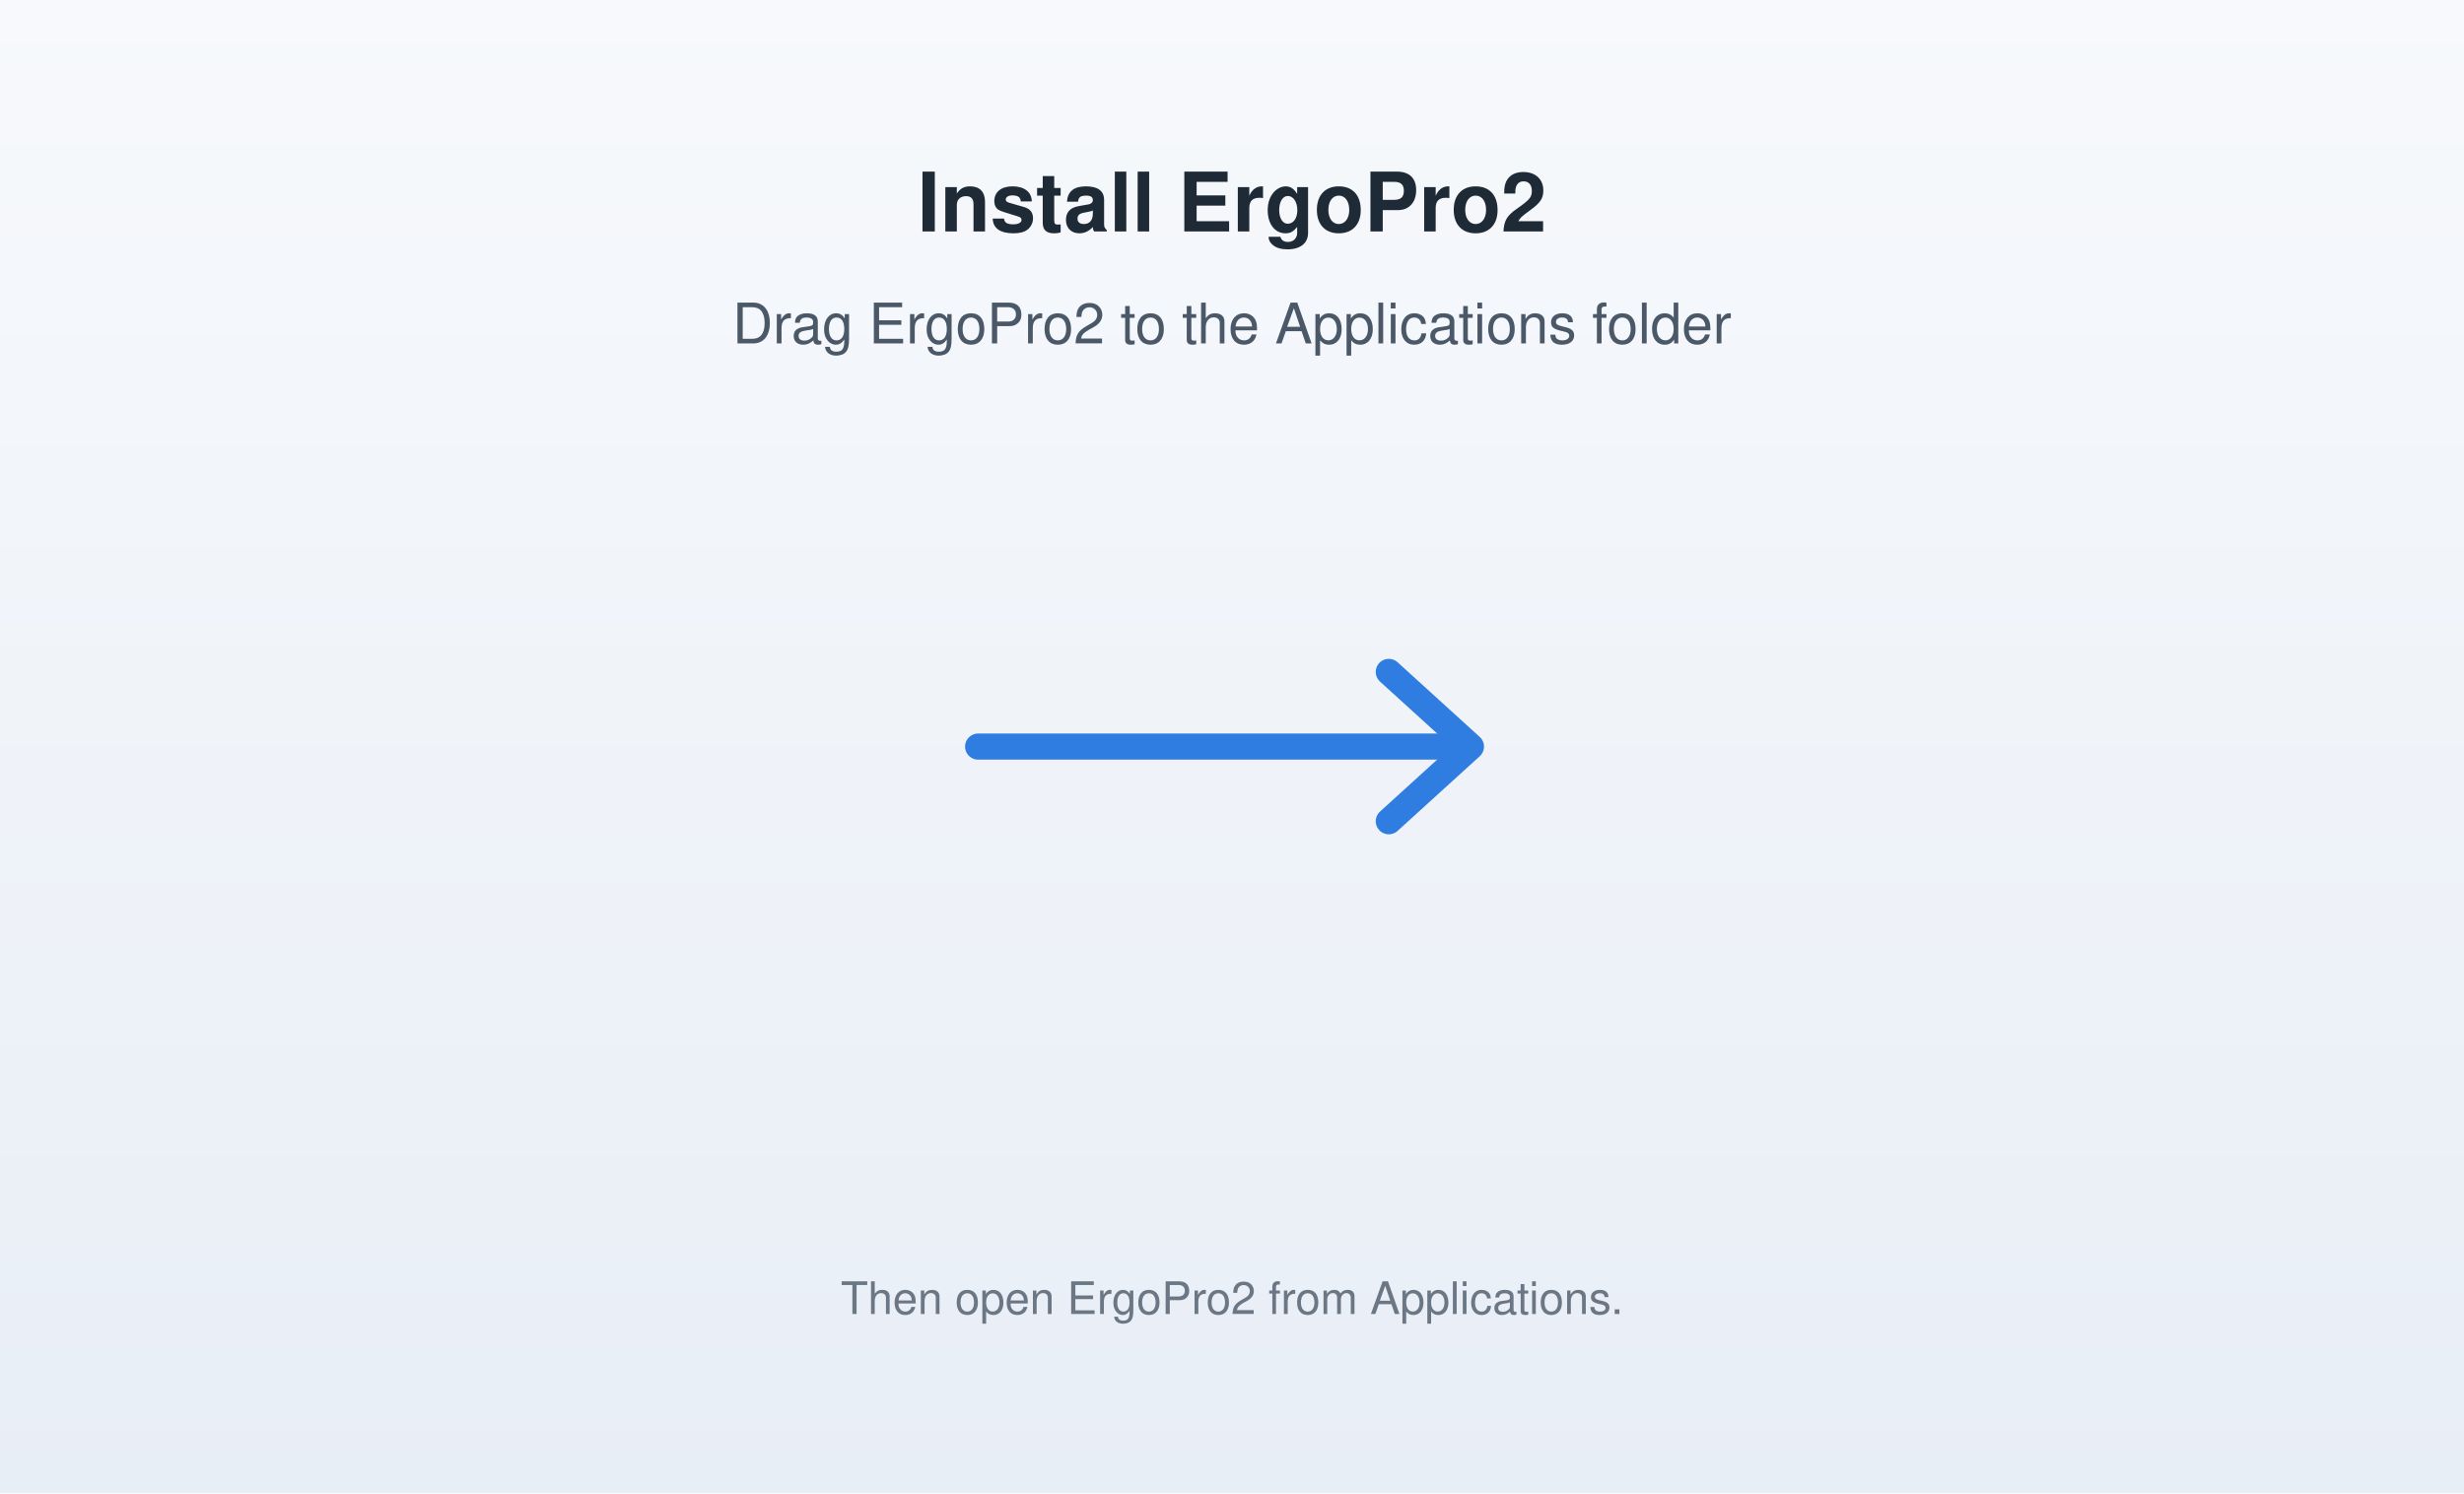
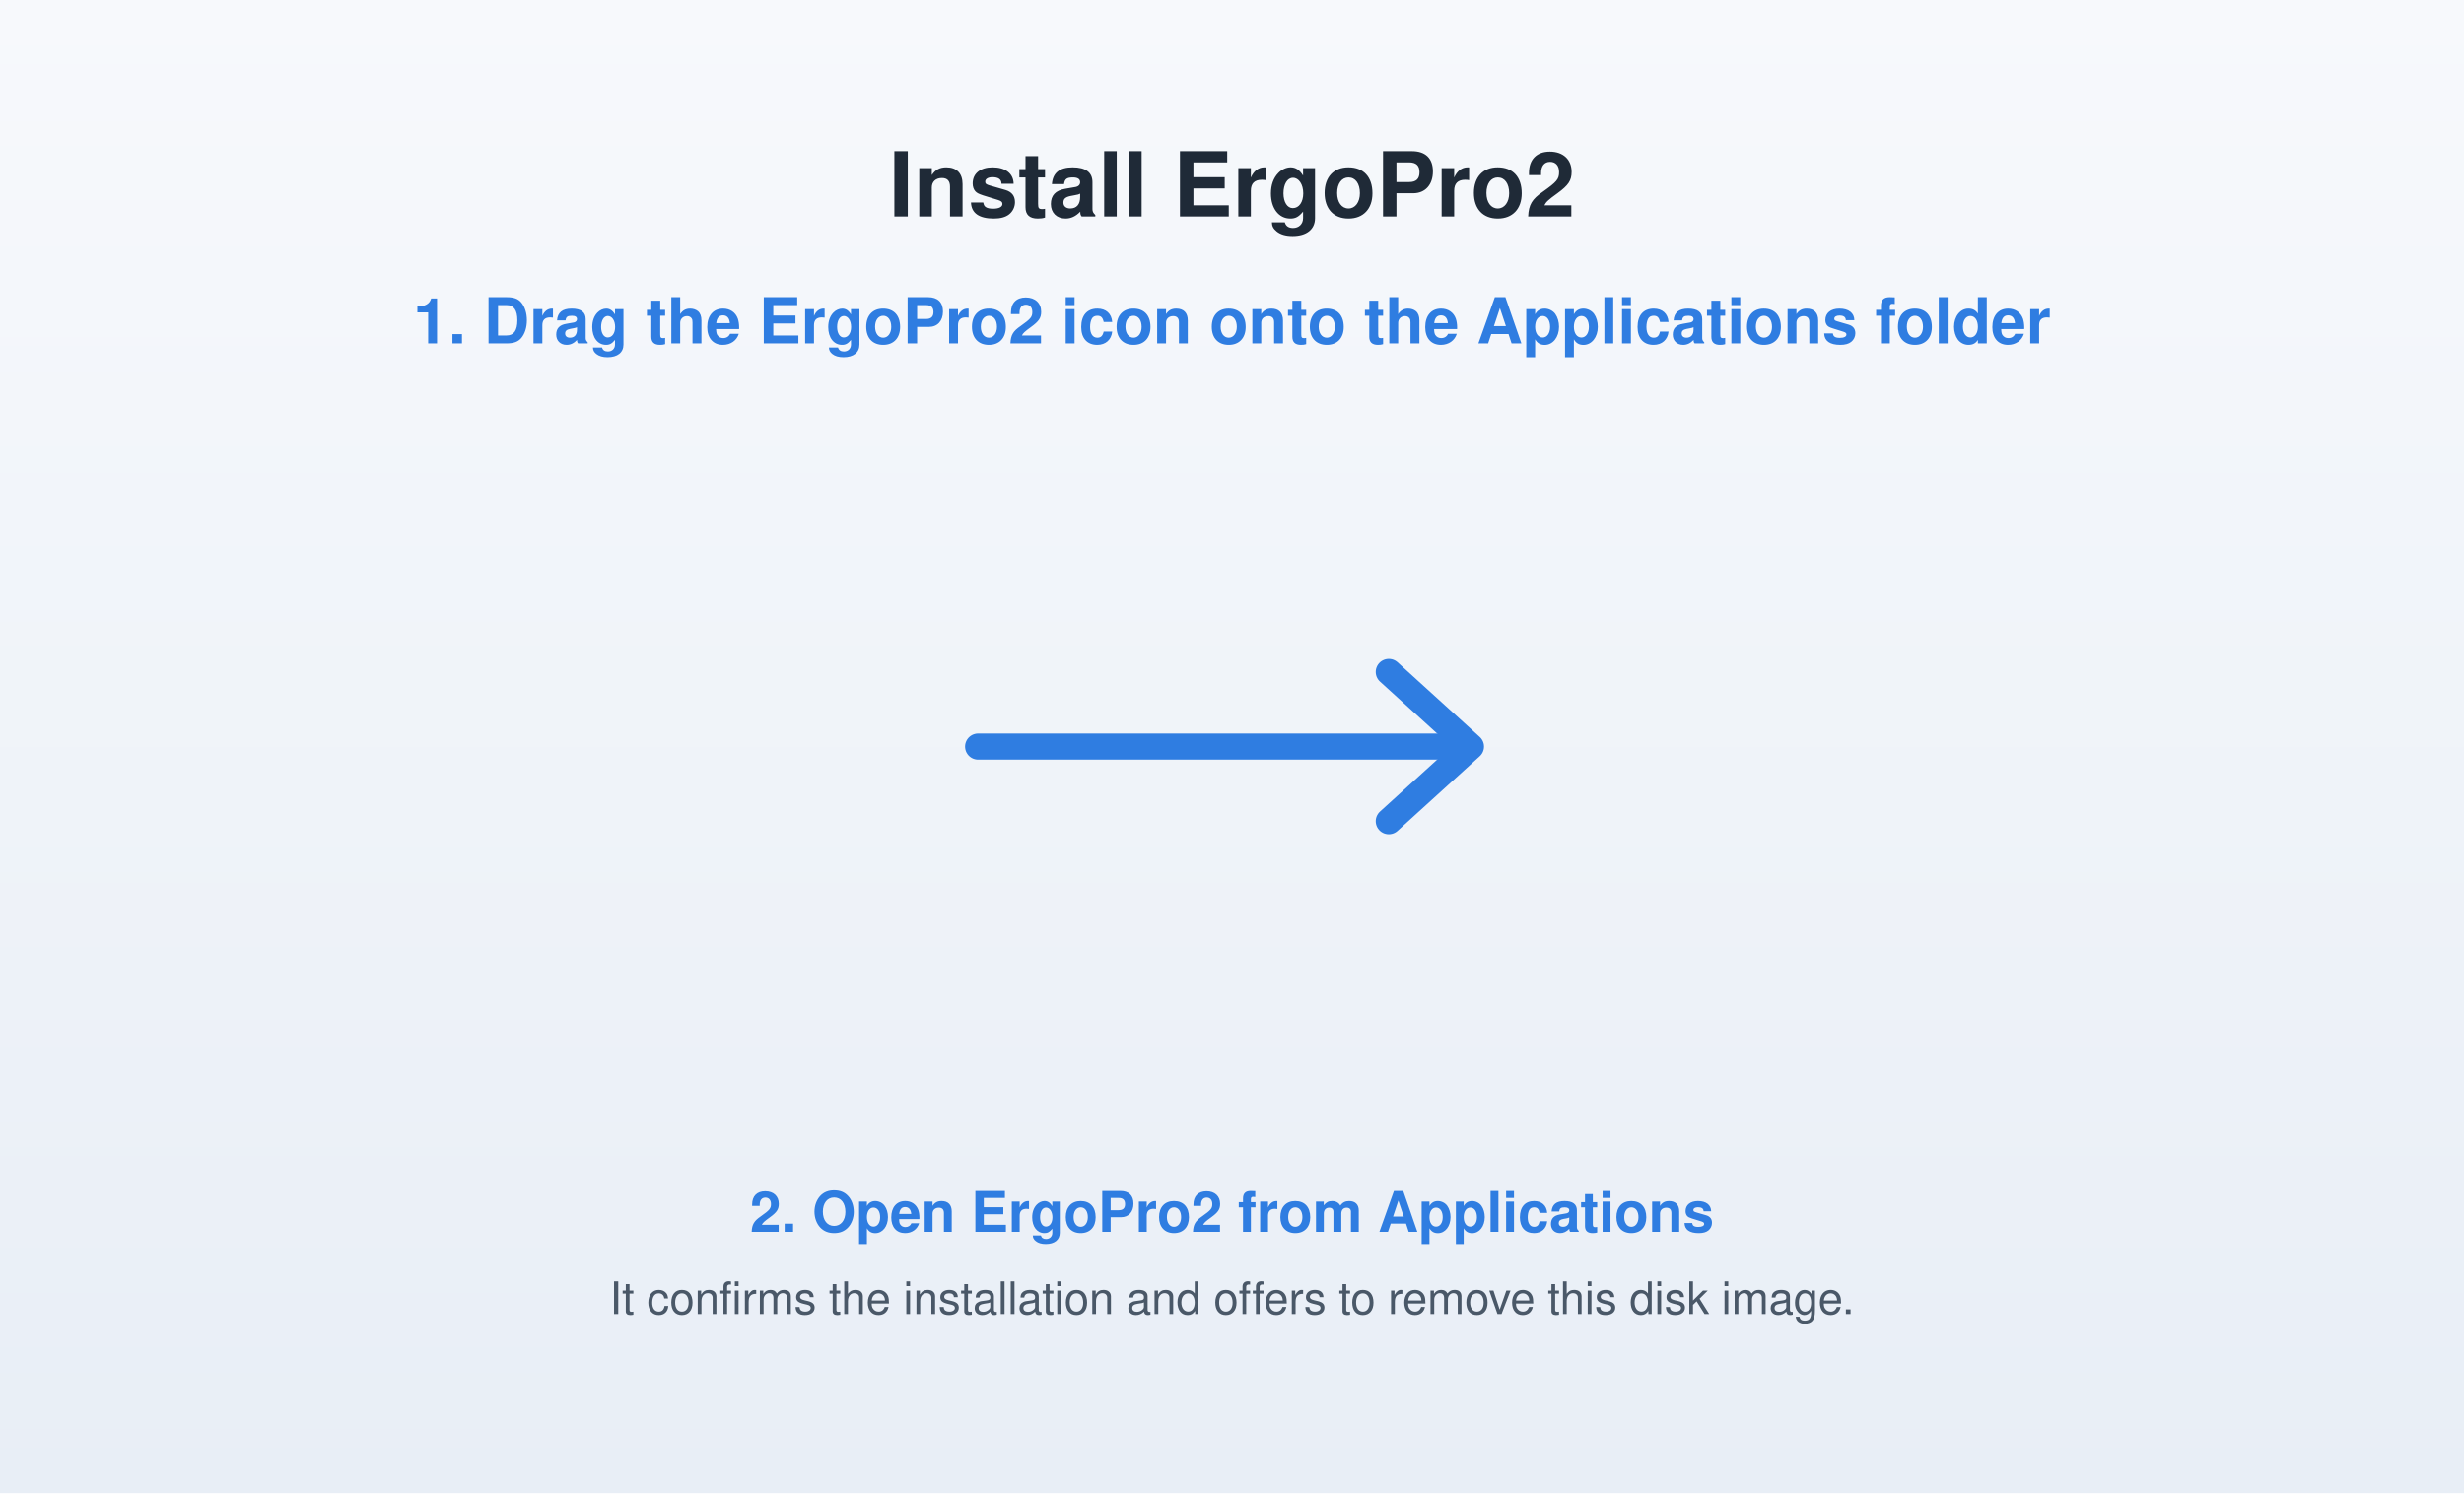
<svg xmlns="http://www.w3.org/2000/svg" width="660" height="400" viewBox="0 0 660 400">
  <defs>
    <linearGradient id="bg" x1="0" y1="0" x2="0" y2="1">
      <stop offset="0" stop-color="#f7f9fc" />
      <stop offset="1" stop-color="#e8eef6" />
    </linearGradient>
  </defs>
  <rect width="660" height="400" fill="url(#bg)" />
-   <text x="330" y="62" text-anchor="middle" font-family="Helvetica Neue, Helvetica, Arial, sans-serif" font-size="22" font-weight="600" fill="#1f2a37">Install ErgoPro2</text>
-   <text x="330" y="92" text-anchor="middle" font-family="Helvetica Neue, Helvetica, Arial, sans-serif" font-size="15" fill="#4a5868">Drag ErgoPro2 to the Applications folder</text>
+   <text x="330" y="58" text-anchor="middle" font-family="Helvetica Neue, Helvetica, Arial, sans-serif" font-size="24" font-weight="700" fill="#1f2a37">Install ErgoPro2</text>
+   <text x="330" y="92" text-anchor="middle" font-family="Helvetica Neue, Helvetica, Arial, sans-serif" font-size="17" font-weight="600" fill="#2f7de1">1. Drag the ErgoPro2 icon onto the Applications folder</text>
  <g fill="none" stroke="#2f7de1" stroke-width="7" stroke-linecap="round" stroke-linejoin="round">
    <path d="M 262 200 L 392 200" />
    <path d="M 372 180 L 394 200 L 372 220" />
  </g>
-   <text x="330" y="352" text-anchor="middle" font-family="Helvetica Neue, Helvetica, Arial, sans-serif" font-size="12" fill="#6b7785">Then open ErgoPro2 from Applications.</text>
+   <text x="330" y="330" text-anchor="middle" font-family="Helvetica Neue, Helvetica, Arial, sans-serif" font-size="15" font-weight="600" fill="#2f7de1">2. Open ErgoPro2 from Applications</text>
+   <text x="330" y="352" text-anchor="middle" font-family="Helvetica Neue, Helvetica, Arial, sans-serif" font-size="12" fill="#4a5868">It confirms the installation and offers to remove this disk image.</text>
</svg>
